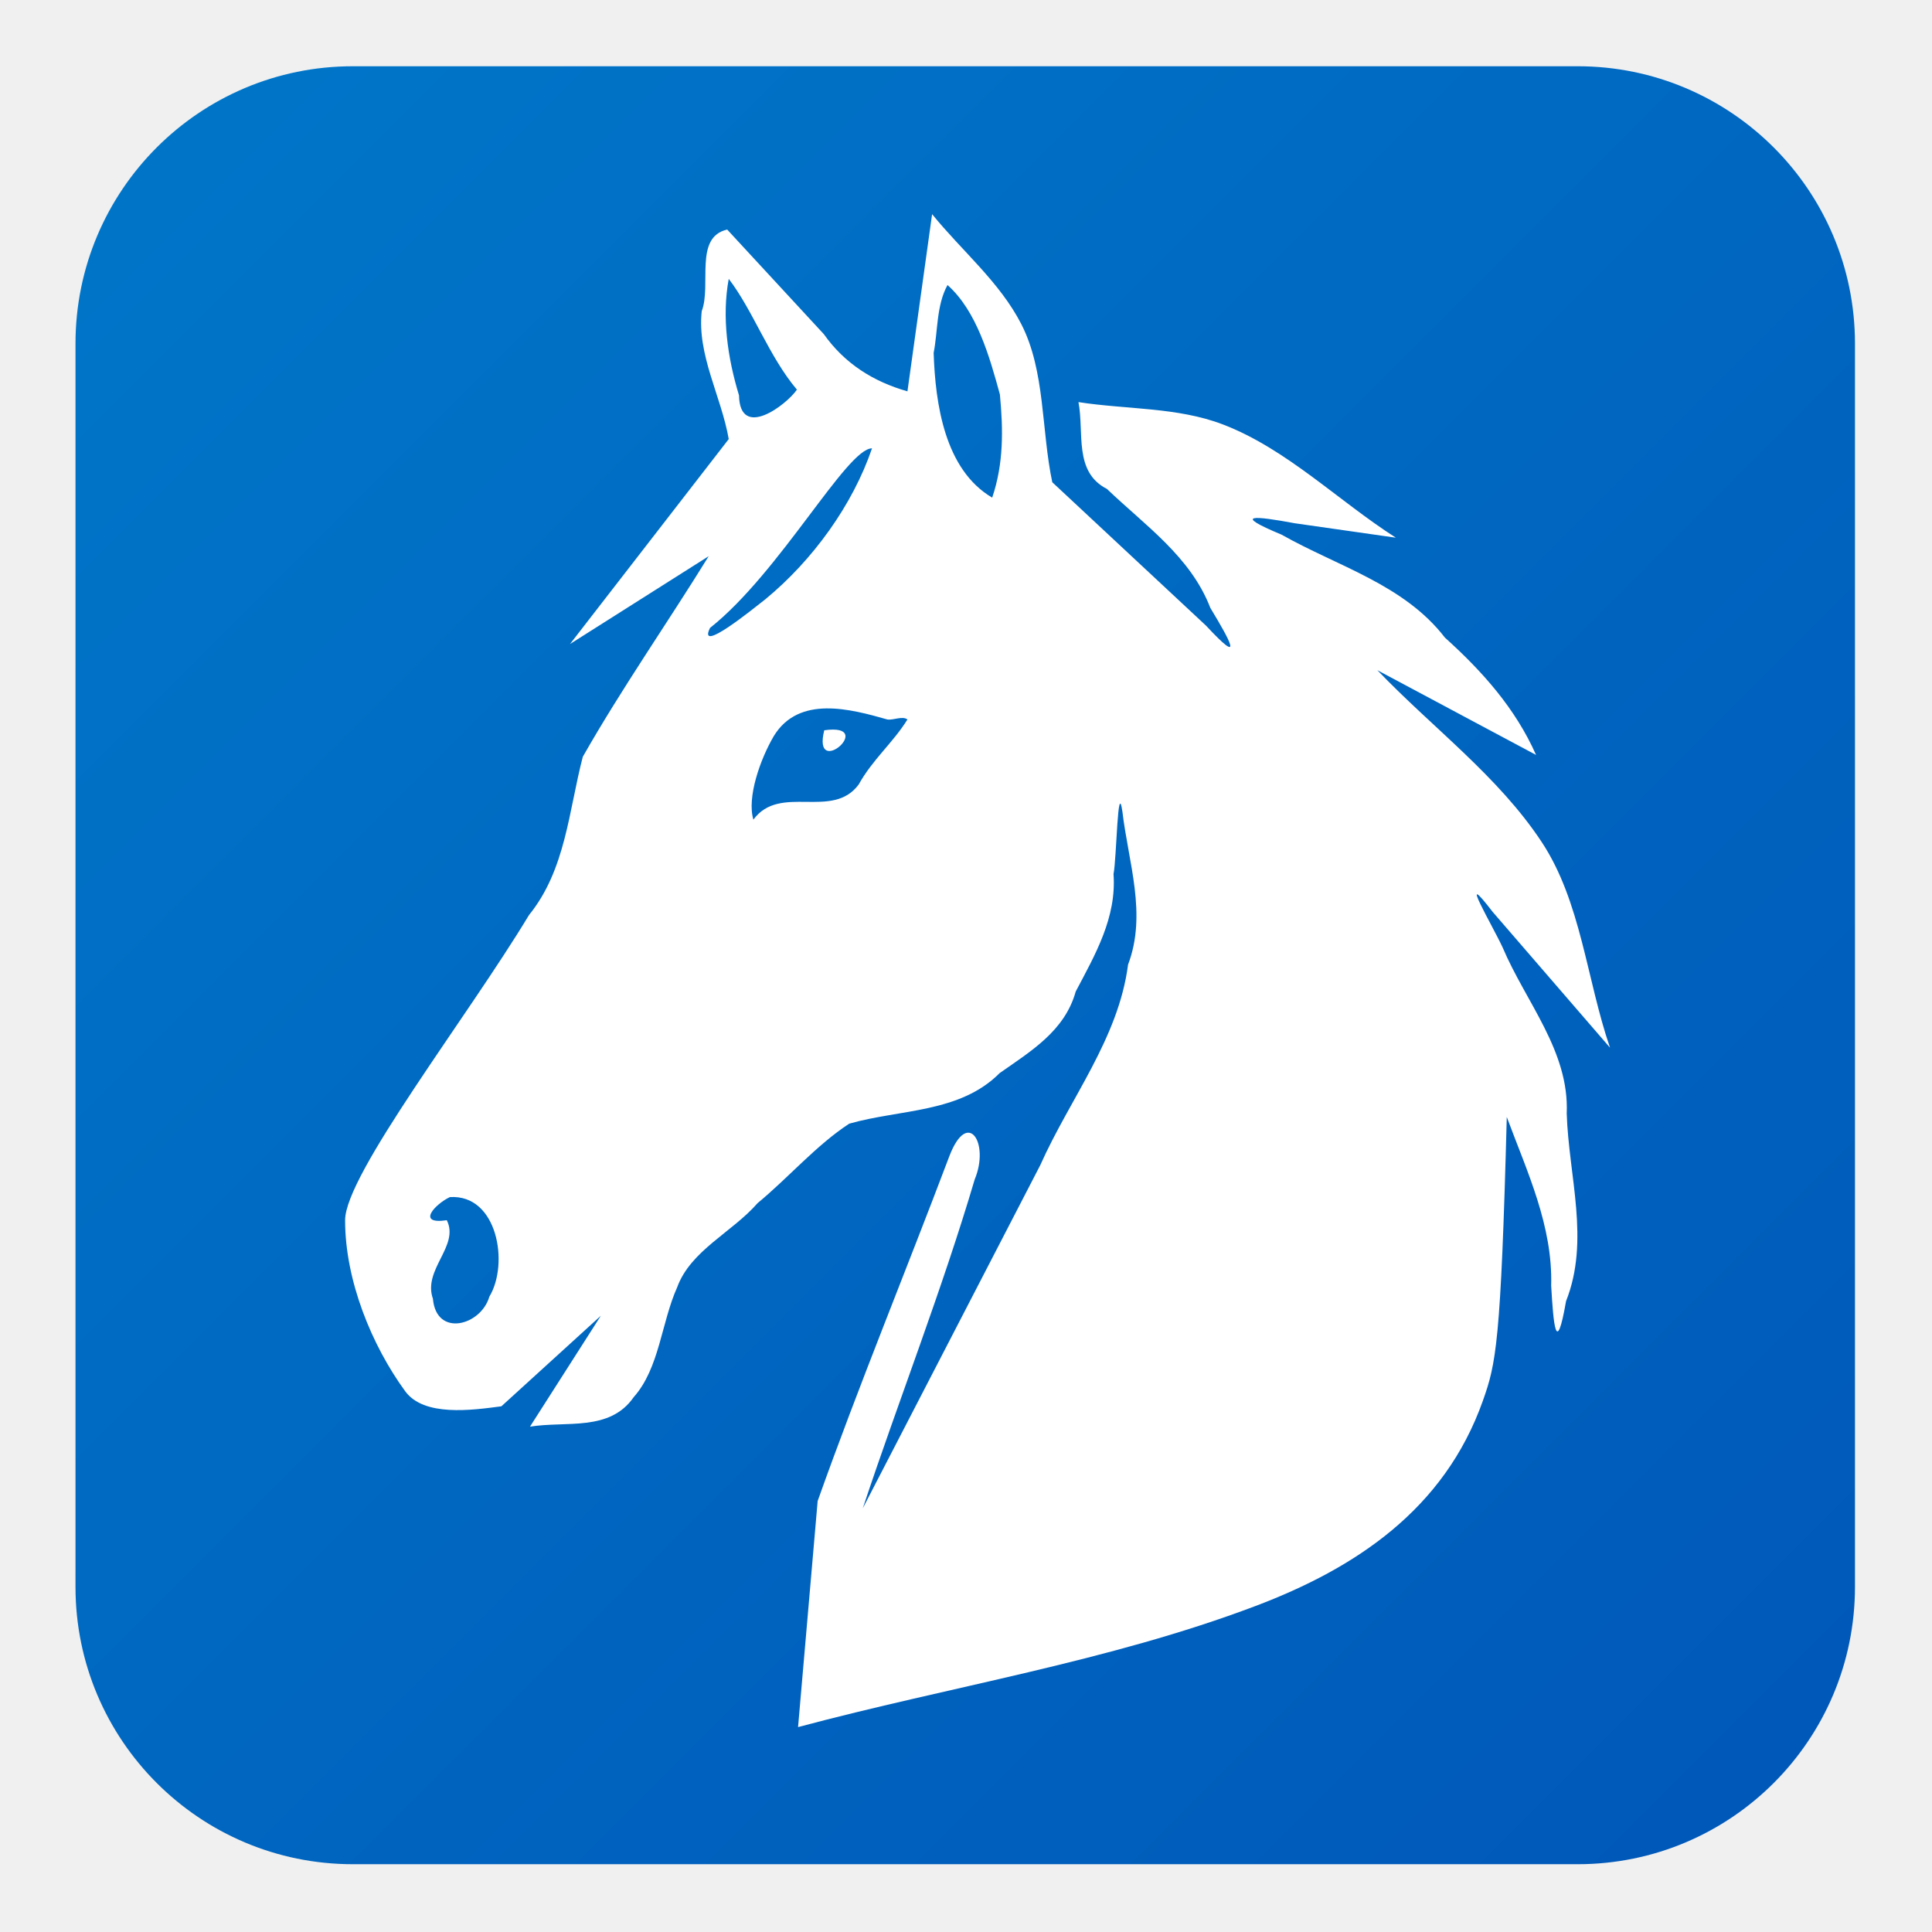
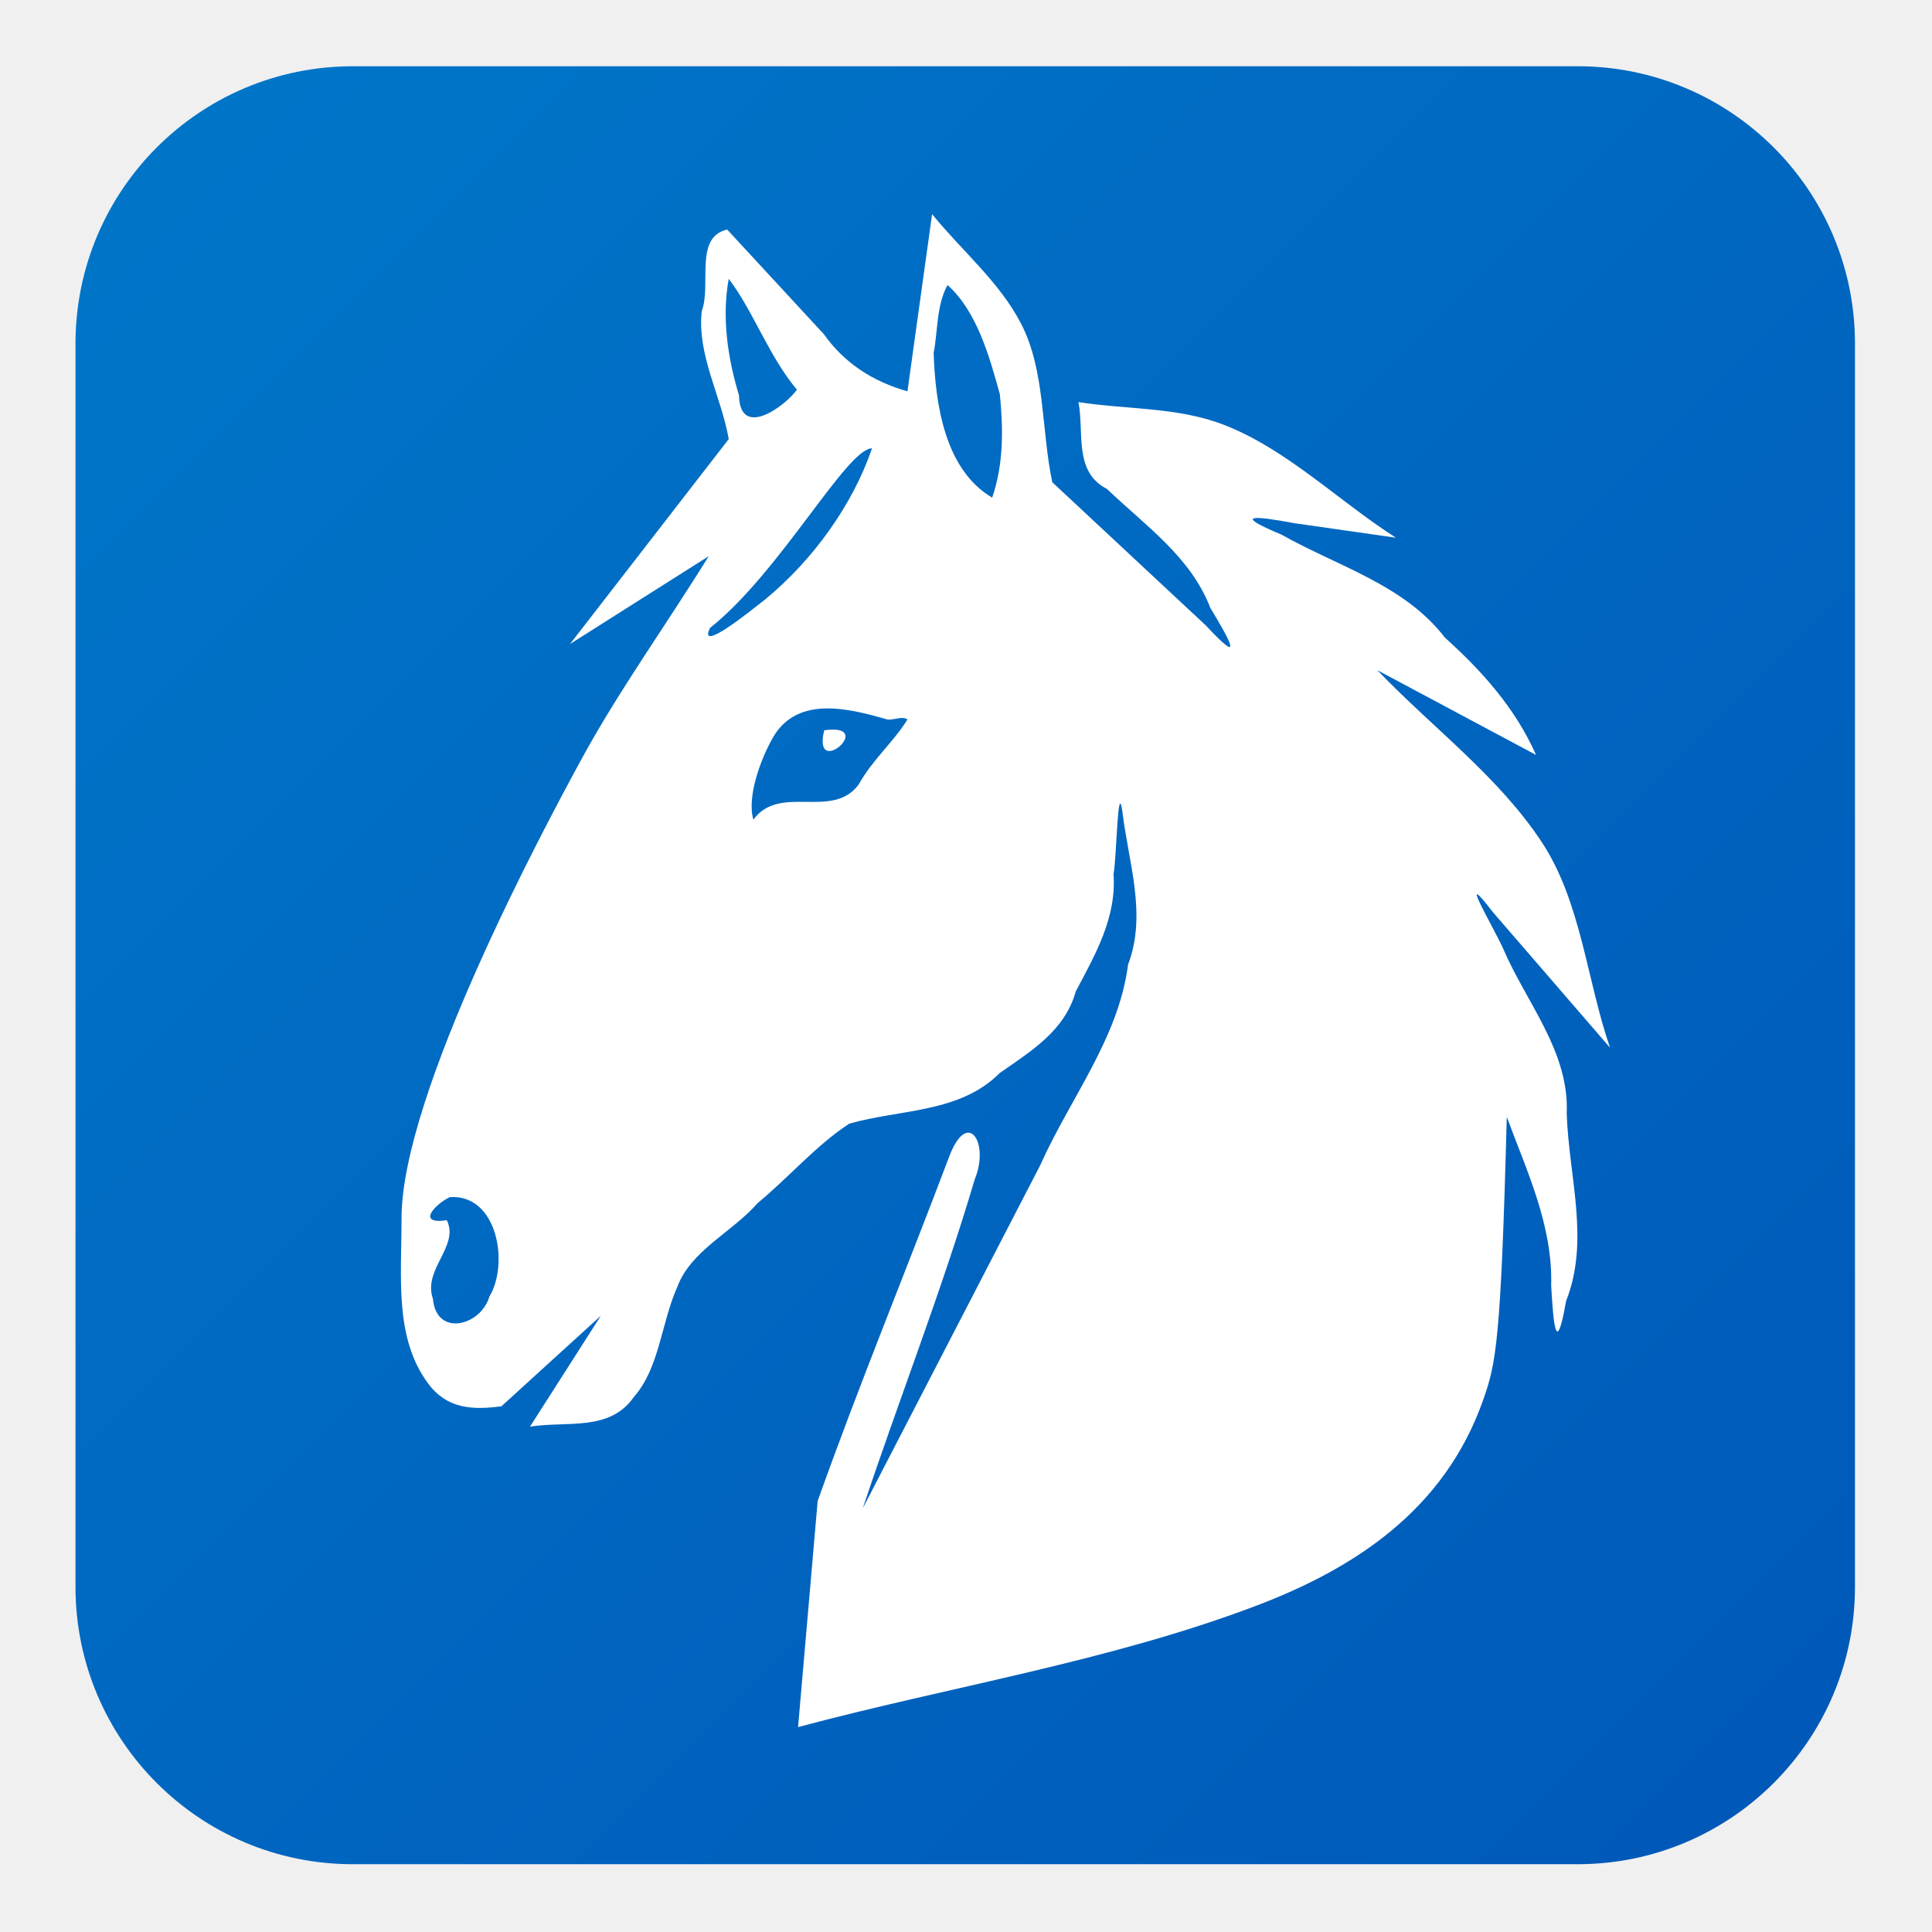
<svg xmlns="http://www.w3.org/2000/svg" viewBox="0 0 1254 1254" width="1024" height="1024" role="img" aria-label="App icon with white horse head" version="1.1" id="svg8">
  <defs id="defs2">
    <linearGradient id="bg" x1="0" y1="0" x2="1" y2="1">
      <stop offset="0" stop-color="#0077c9" id="stop1" />
      <stop offset="1" stop-color="#0057b8" id="stop2" />
    </linearGradient>
    <clipPath id="rounded">
      <rect x="49.0" y="43.0" width="1155.0" height="1167.0" rx="180" ry="180" id="rect2" />
    </clipPath>
  </defs>
  <rect x="49.0" y="43.0" width="1155.0" height="1167.0" rx="180" ry="180" fill="url(#bg)" id="rect3" />
  <g clip-path="url(#rounded)" id="g8">
    <path d="m 535,474 c -8.093,32.613 34.721,-4.903 0,0 z" fill="#ffffff" fill-rule="evenodd" id="path5" />
-     <path d="m 605,139 c -5.333,38.333 -10.667,76.667 -16,115 -22.278,-6.329 -40.804,-18.079 -54.285,-37.12 L 472,149 c -21.663,4.923 -10.068,36.045 -16.526,52.947 C 452.325,230.319 468.178,257.238 473,285 l -103,133 90,-57 c -26.894,43.546 -56.566,85.933 -81.726,130.203 -9.167,35.24 -11.104,73.391 -34.918,102.736 C 303.57,659.959 224.013,762.275 224,792 c -0.018,39.217 17.343,81.326 39,111 12.174,16.68 43.228,12.327 62.428,9.789 C 346.952,893.193 368.476,873.596 390,854 c -15.333,24 -30.667,48 -46,72 23.515,-3.816 51.677,3.381 67.299,-19.137 16.795,-18.904 17.861,-48.224 28.249,-71.371 8.693,-23.837 35.774,-35.717 52.153,-54.556 20.137,-16.612 38.061,-37.58 59.513,-51.605 33.202,-9.447 71.771,-6.838 97.618,-32.809 20.421,-14.312 42.281,-27.409 49.384,-52.957 12.755,-24.144 26.574,-47.989 24.542,-76.288 2.042,-10.03 2.606,-61.981 5.757,-40.544 3.911,33.203 16.096,66.631 3.669,99.39 -6.191,47.95 -37.692,86.856 -56.972,130.13 C 636.809,830.502 598.405,904.751 560,979 c 23.73,-71.287 51.419,-141.696 72.67,-213.533 9.751,-23.392 -4.418,-46.228 -16.403,-15.214 C 588.058,824.997 557.424,899.18 530.716,974.272 526.478,1023.181 522.239,1072.091 518,1121 c 98.859,-26.445 201.297,-42.44 296.879,-78.58 64.57,-24.415 122.56,-62.467 147.633,-133.306 C 971.008,885.109 974.155,872.062 978,725 c 13.258,35.677 29.909,70.583 28.816,109.519 1.481,25.096 3.226,46.878 9.657,10.02 15.617,-39.39 1.725,-81.109 0.433,-121.833 1.753,-40.446 -26.556,-72.213 -41.623,-107.804 -6.657,-14.397 -30.061,-53.717 -6.402,-22.994 C 994.255,621.272 1019.627,650.636 1045,680 1029.82,635.794 1026.222,585.277 1000.731,546.626 972.387,503.652 929.577,472.209 894,435 c 34.333,18.333 68.667,36.667 103,55 -13.384,-30.194 -34.845,-54.254 -59.153,-76.153 -26.525,-34.439 -69.483,-46.169 -105.997,-66.806 -32.933,-13.731 -17.414,-12.224 8.658,-7.397 C 862.339,342.763 884.169,345.881 906,349 868.413,324.94 835.055,291.31 793.755,275.498 764.222,264.192 731.252,265.833 700,261 c 3.811,19.948 -3.216,45.258 18.487,56.355 24.843,23.782 54.278,43.945 67.1,77.197 13.304,22.023 21.988,38.146 -2.797,11.529 C 749.526,375.054 716.263,344.027 683,313 675.818,279.042 678.512,240.911 662.932,210.449 648.97,183.151 624.311,162.816 605,139 Z M 292,777 c 30.937,-1.982 38.549,43.295 25.621,64.632 C 312.161,860.478 283.188,868.171 281,843 c -6.732,-19.068 17.401,-34.196 9,-51 -20.127,3.02 -7.571,-10.501 2,-15 z M 589,467 c -9.543,15.286 -22.537,25.826 -31.682,42.239 C 540.196,532.333 506.27,508.497 489,532 484.707,517.676 493.342,492.921 502.289,477.689 518.639,451.061 552.106,460.217 576,467 c 3.985,0.563 9.771,-2.487 13,0 z M 566,291 c -12.516,36.709 -38.362,72.522 -69.232,97.969 -8.343,6.52 -44.28,35.771 -35.917,18.602 C 506.172,371.686 549.626,291 566,291 Z m 49,-106 c 18.891,16.789 27.204,46.172 34,71 2.177,22.803 2.5,44.905 -5,67 -30.793,-18.14 -36.91,-60.76 -38,-94 2.768,-13.791 1.687,-30.702 9,-44 z m -142,-4 c 15.86,20.699 26.099,50.395 44.259,71.906 -6.811,9.922 -36.996,32.863 -37.598,3.696 C 472.264,232.29 468.418,205.804 473,181 Z" fill="#ffffff" fill-rule="evenodd" id="path6" />
+     <path d="m 605,139 c -5.333,38.333 -10.667,76.667 -16,115 -22.278,-6.329 -40.804,-18.079 -54.285,-37.12 L 472,149 c -21.663,4.923 -10.068,36.045 -16.526,52.947 C 452.325,230.319 468.178,257.238 473,285 l -103,133 90,-57 c -26.894,43.546 -58.076,86.951 -81.726,130.203 -25.769,47.127 -117.61,218.84 -117.646,299.465 -0.018,39.217 -4.634,77.33 17.023,107.004 12.174,16.68 28.577,17.655 47.777,15.117 C 346.952,893.193 368.476,873.596 390,854 c -15.333,24 -30.667,48 -46,72 23.515,-3.816 51.677,3.381 67.299,-19.137 16.795,-18.904 17.861,-48.224 28.249,-71.371 8.693,-23.837 35.774,-35.717 52.153,-54.556 20.137,-16.612 38.061,-37.58 59.513,-51.605 33.202,-9.447 71.771,-6.838 97.618,-32.809 20.421,-14.312 42.281,-27.409 49.384,-52.957 12.755,-24.144 26.574,-47.989 24.542,-76.288 2.042,-10.03 2.606,-61.981 5.757,-40.544 3.911,33.203 16.096,66.631 3.669,99.39 -6.191,47.95 -37.692,86.856 -56.972,130.13 C 636.809,830.502 598.405,904.751 560,979 c 23.73,-71.287 51.419,-141.696 72.67,-213.533 9.751,-23.392 -4.418,-46.228 -16.403,-15.214 C 588.058,824.997 557.424,899.18 530.716,974.272 526.478,1023.181 522.239,1072.091 518,1121 c 98.859,-26.445 201.297,-42.44 296.879,-78.58 64.57,-24.415 122.56,-62.467 147.633,-133.306 C 971.008,885.109 974.155,872.062 978,725 c 13.258,35.677 29.909,70.583 28.816,109.519 1.481,25.096 3.226,46.878 9.657,10.02 15.617,-39.39 1.725,-81.109 0.433,-121.833 1.753,-40.446 -26.556,-72.213 -41.623,-107.804 -6.657,-14.397 -30.061,-53.717 -6.402,-22.994 C 994.255,621.272 1019.627,650.636 1045,680 1029.82,635.794 1026.222,585.277 1000.731,546.626 972.387,503.652 929.577,472.209 894,435 c 34.333,18.333 68.667,36.667 103,55 -13.384,-30.194 -34.845,-54.254 -59.153,-76.153 -26.525,-34.439 -69.483,-46.169 -105.997,-66.806 -32.933,-13.731 -17.414,-12.224 8.658,-7.397 C 862.339,342.763 884.169,345.881 906,349 868.413,324.94 835.055,291.31 793.755,275.498 764.222,264.192 731.252,265.833 700,261 c 3.811,19.948 -3.216,45.258 18.487,56.355 24.843,23.782 54.278,43.945 67.1,77.197 13.304,22.023 21.988,38.146 -2.797,11.529 C 749.526,375.054 716.263,344.027 683,313 675.818,279.042 678.512,240.911 662.932,210.449 648.97,183.151 624.311,162.816 605,139 Z M 292,777 c 30.937,-1.982 38.549,43.295 25.621,64.632 C 312.161,860.478 283.188,868.171 281,843 c -6.732,-19.068 17.401,-34.196 9,-51 -20.127,3.02 -7.571,-10.501 2,-15 z M 589,467 c -9.543,15.286 -22.537,25.826 -31.682,42.239 C 540.196,532.333 506.27,508.497 489,532 484.707,517.676 493.342,492.921 502.289,477.689 518.639,451.061 552.106,460.217 576,467 c 3.985,0.563 9.771,-2.487 13,0 z M 566,291 c -12.516,36.709 -38.362,72.522 -69.232,97.969 -8.343,6.52 -44.28,35.771 -35.917,18.602 C 506.172,371.686 549.626,291 566,291 Z m 49,-106 c 18.891,16.789 27.204,46.172 34,71 2.177,22.803 2.5,44.905 -5,67 -30.793,-18.14 -36.91,-60.76 -38,-94 2.768,-13.791 1.687,-30.702 9,-44 z m -142,-4 c 15.86,20.699 26.099,50.395 44.259,71.906 -6.811,9.922 -36.996,32.863 -37.598,3.696 C 472.264,232.29 468.418,205.804 473,181 Z" fill="#ffffff" fill-rule="evenodd" id="path6" />
  </g>
</svg>
